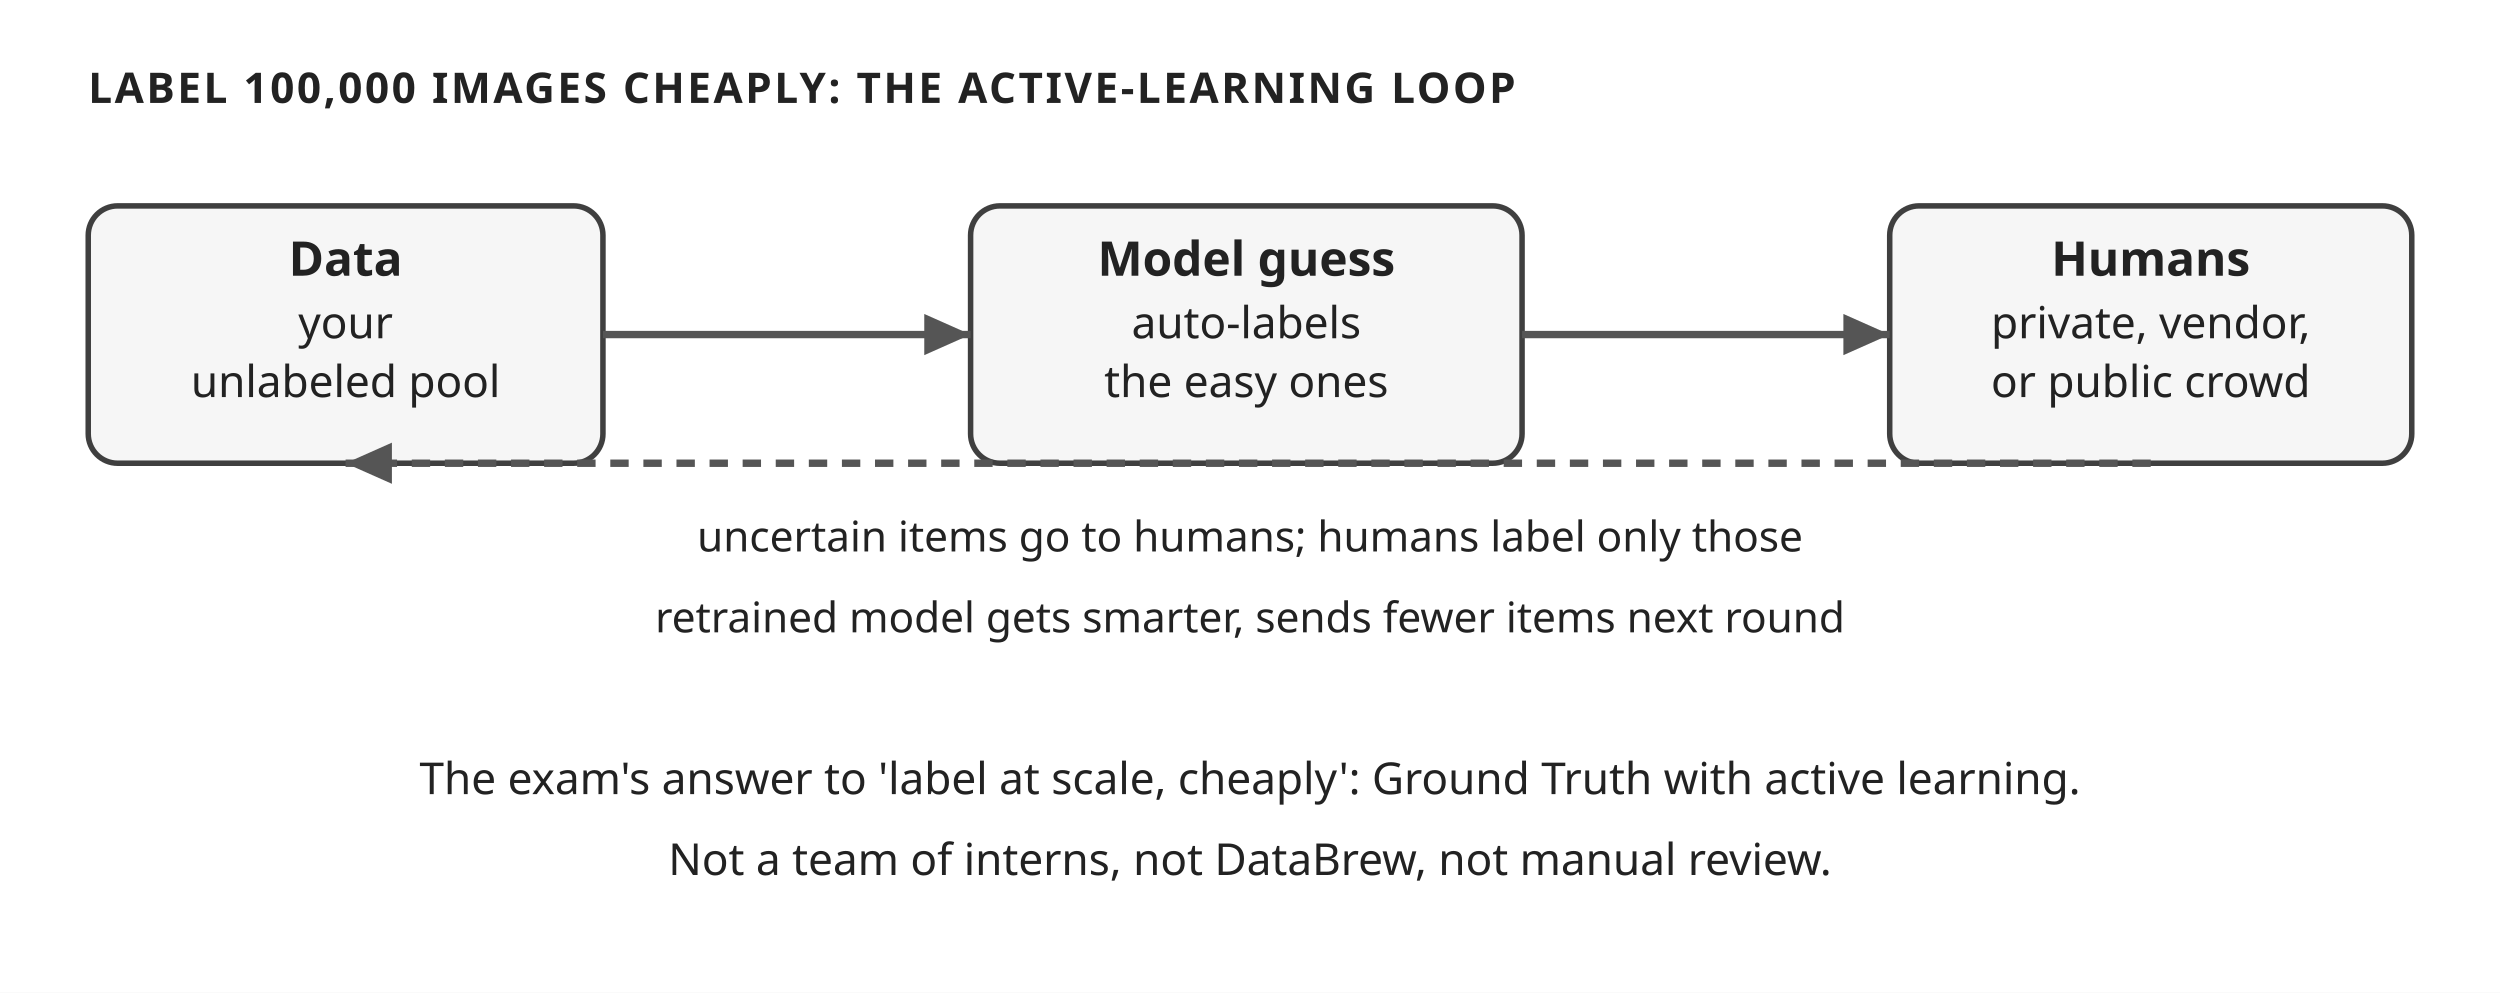
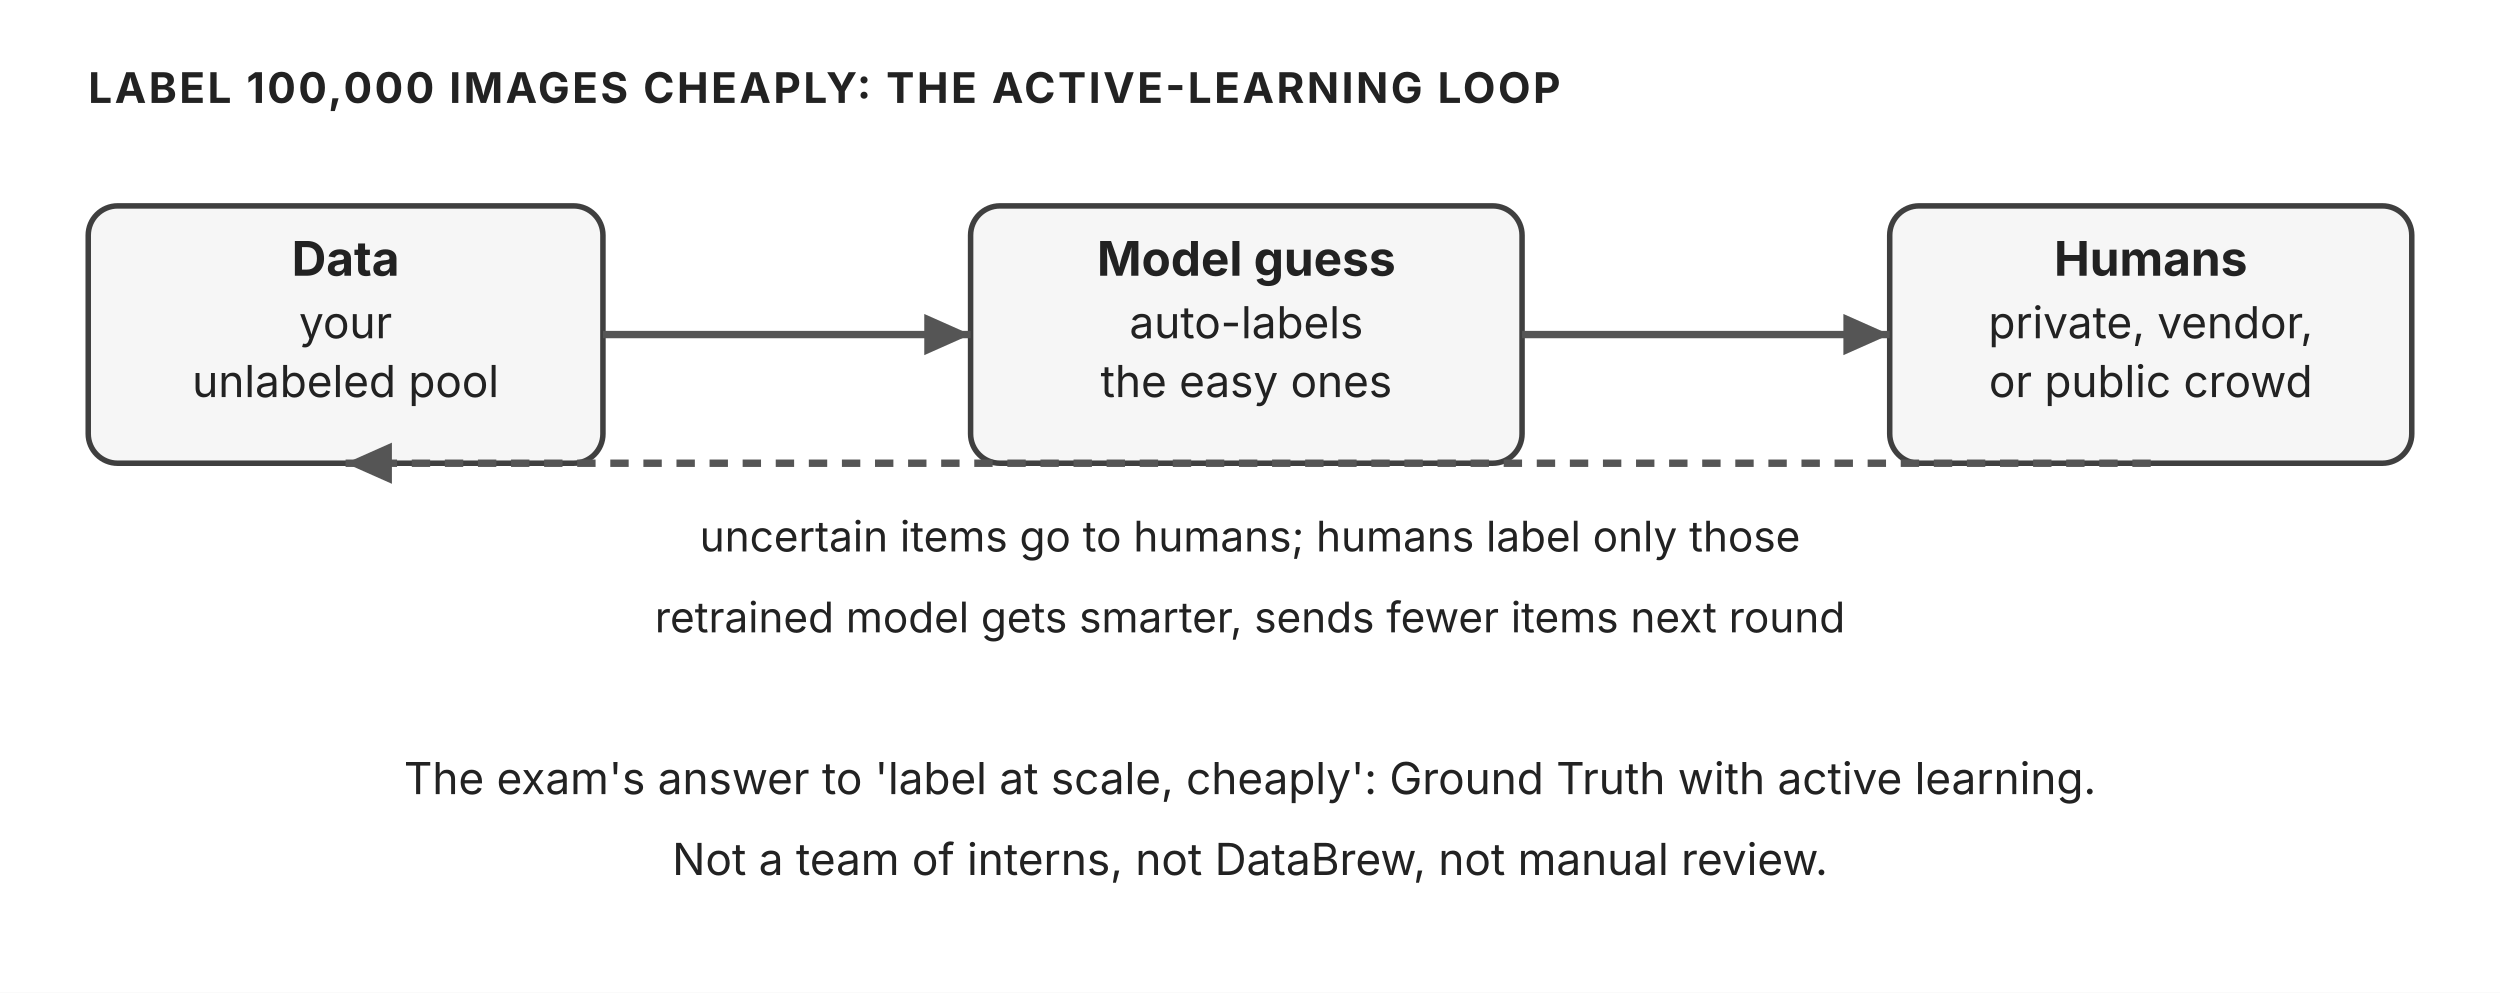
<svg xmlns="http://www.w3.org/2000/svg" width="680" height="270" viewBox="0 0 680 270" role="img" aria-label="Ground Truth active learning: humans label only the uncertain items">
-   <style>text{font-family:'Trebuchet MS', Verdana, sans-serif;fill:#222222;}</style>
+   <style>text{font-family:"Anthropic Sans",Inter,"Source Sans 3","IBM Plex Sans",sans-serif;fill:#222222}</style>
  <rect width="680" height="270" fill="#ffffff" />
  <defs>
    <marker id="ar" viewBox="0 0 10 10" refX="9" refY="5" markerWidth="7" markerHeight="7" orient="auto-start-reverse">
      <path d="M 0 1 L 9 5 L 0 9 z" fill="#555555" />
    </marker>
    <marker id="arW" viewBox="0 0 10 10" refX="9" refY="5" markerWidth="7" markerHeight="7" orient="auto-start-reverse">
      <path d="M 0 1 L 9 5 L 0 9 z" fill="#ffffff" />
    </marker>
  </defs>
  <text x="24" y="28" font-size="11.5" fill="#555555" text-anchor="start" font-weight="700" letter-spacing="0.06em">LABEL 100,000 IMAGES CHEAPLY: THE ACTIVE-LEARNING LOOP</text>
  <rect x="24" y="56" width="140" height="70" rx="8" fill="#f6f6f6" stroke="#3f3f3f" stroke-width="1.5" />
  <text x="94.0" y="75.0" font-size="13" fill="#222222" text-anchor="middle" font-weight="700">Data</text>
  <text x="94.0" y="92.0" font-size="12" fill="#222222" text-anchor="middle">your</text>
  <text x="94.0" y="108.0" font-size="12" fill="#222222" text-anchor="middle">unlabeled pool</text>
  <rect x="264" y="56" width="150" height="70" rx="8" fill="#f6f6f6" stroke="#3f3f3f" stroke-width="1.5" />
  <text x="339.0" y="75.0" font-size="13" fill="#222222" text-anchor="middle" font-weight="700">Model guess</text>
  <text x="339.0" y="92.0" font-size="12" fill="#222222" text-anchor="middle">auto-labels</text>
  <text x="339.0" y="108.0" font-size="12" fill="#222222" text-anchor="middle">the easy ones</text>
  <rect x="514" y="56" width="142" height="70" rx="8" fill="#f6f6f6" stroke="#3f3f3f" stroke-width="1.5" />
  <text x="585.0" y="75.0" font-size="13" fill="#222222" text-anchor="middle" font-weight="700">Humans</text>
  <text x="585.0" y="92.0" font-size="12" fill="#222222" text-anchor="middle">private, vendor,</text>
  <text x="585.0" y="108.0" font-size="12" fill="#222222" text-anchor="middle">or public crowd</text>
  <line x1="164" y1="91" x2="264" y2="91" stroke="#555555" stroke-width="2" marker-end="url(#ar)" />
  <line x1="414" y1="91" x2="514" y2="91" stroke="#555555" stroke-width="2" marker-end="url(#ar)" />
  <path d="M 585 126 C 339.5 126, 339.5 126, 94 126" fill="none" stroke="#555555" stroke-width="2" marker-end="url(#ar)" stroke-dasharray="5 4" />
  <text x="340" y="150" font-size="11.5" fill="#555555" text-anchor="middle">uncertain items go to humans; humans label only those</text>
  <text x="340" y="172" font-size="11.5" fill="#555555" text-anchor="middle">retrained model gets smarter, sends fewer items next round</text>
  <text x="340" y="216" font-size="12" fill="#555555" text-anchor="middle">The exam's answer to 'label at scale, cheaply': Ground Truth with active learning.</text>
  <text x="340" y="238" font-size="12" fill="#555555" text-anchor="middle">Not a team of interns, not DataBrew, not manual review.</text>
</svg>
